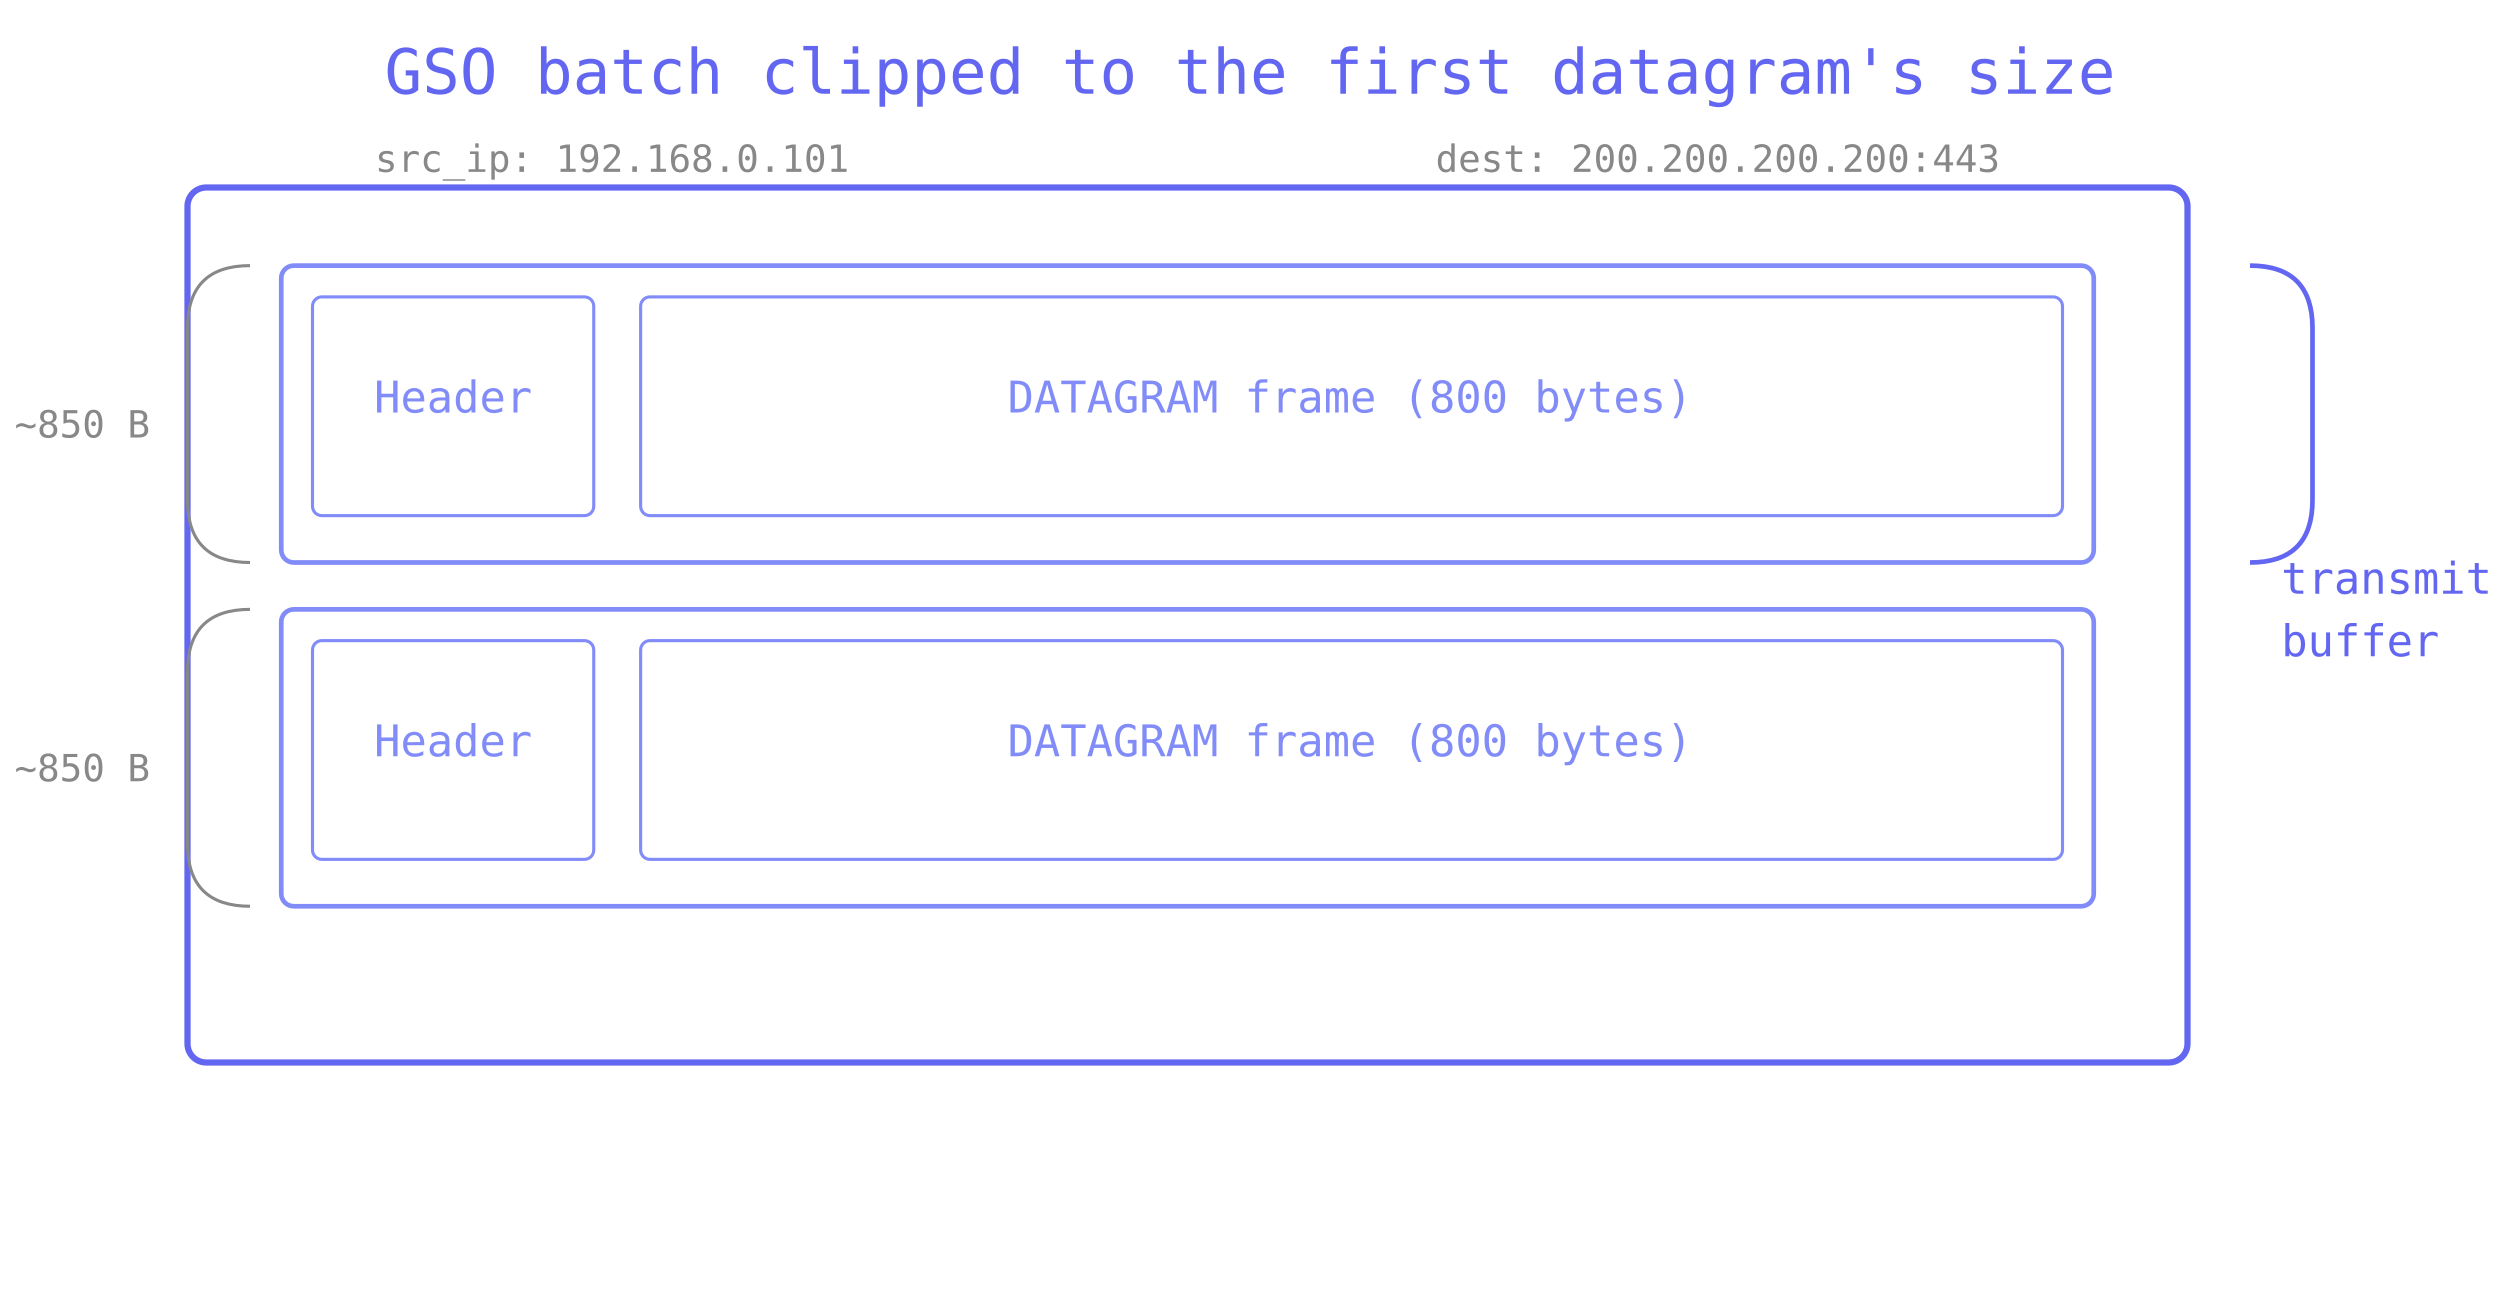
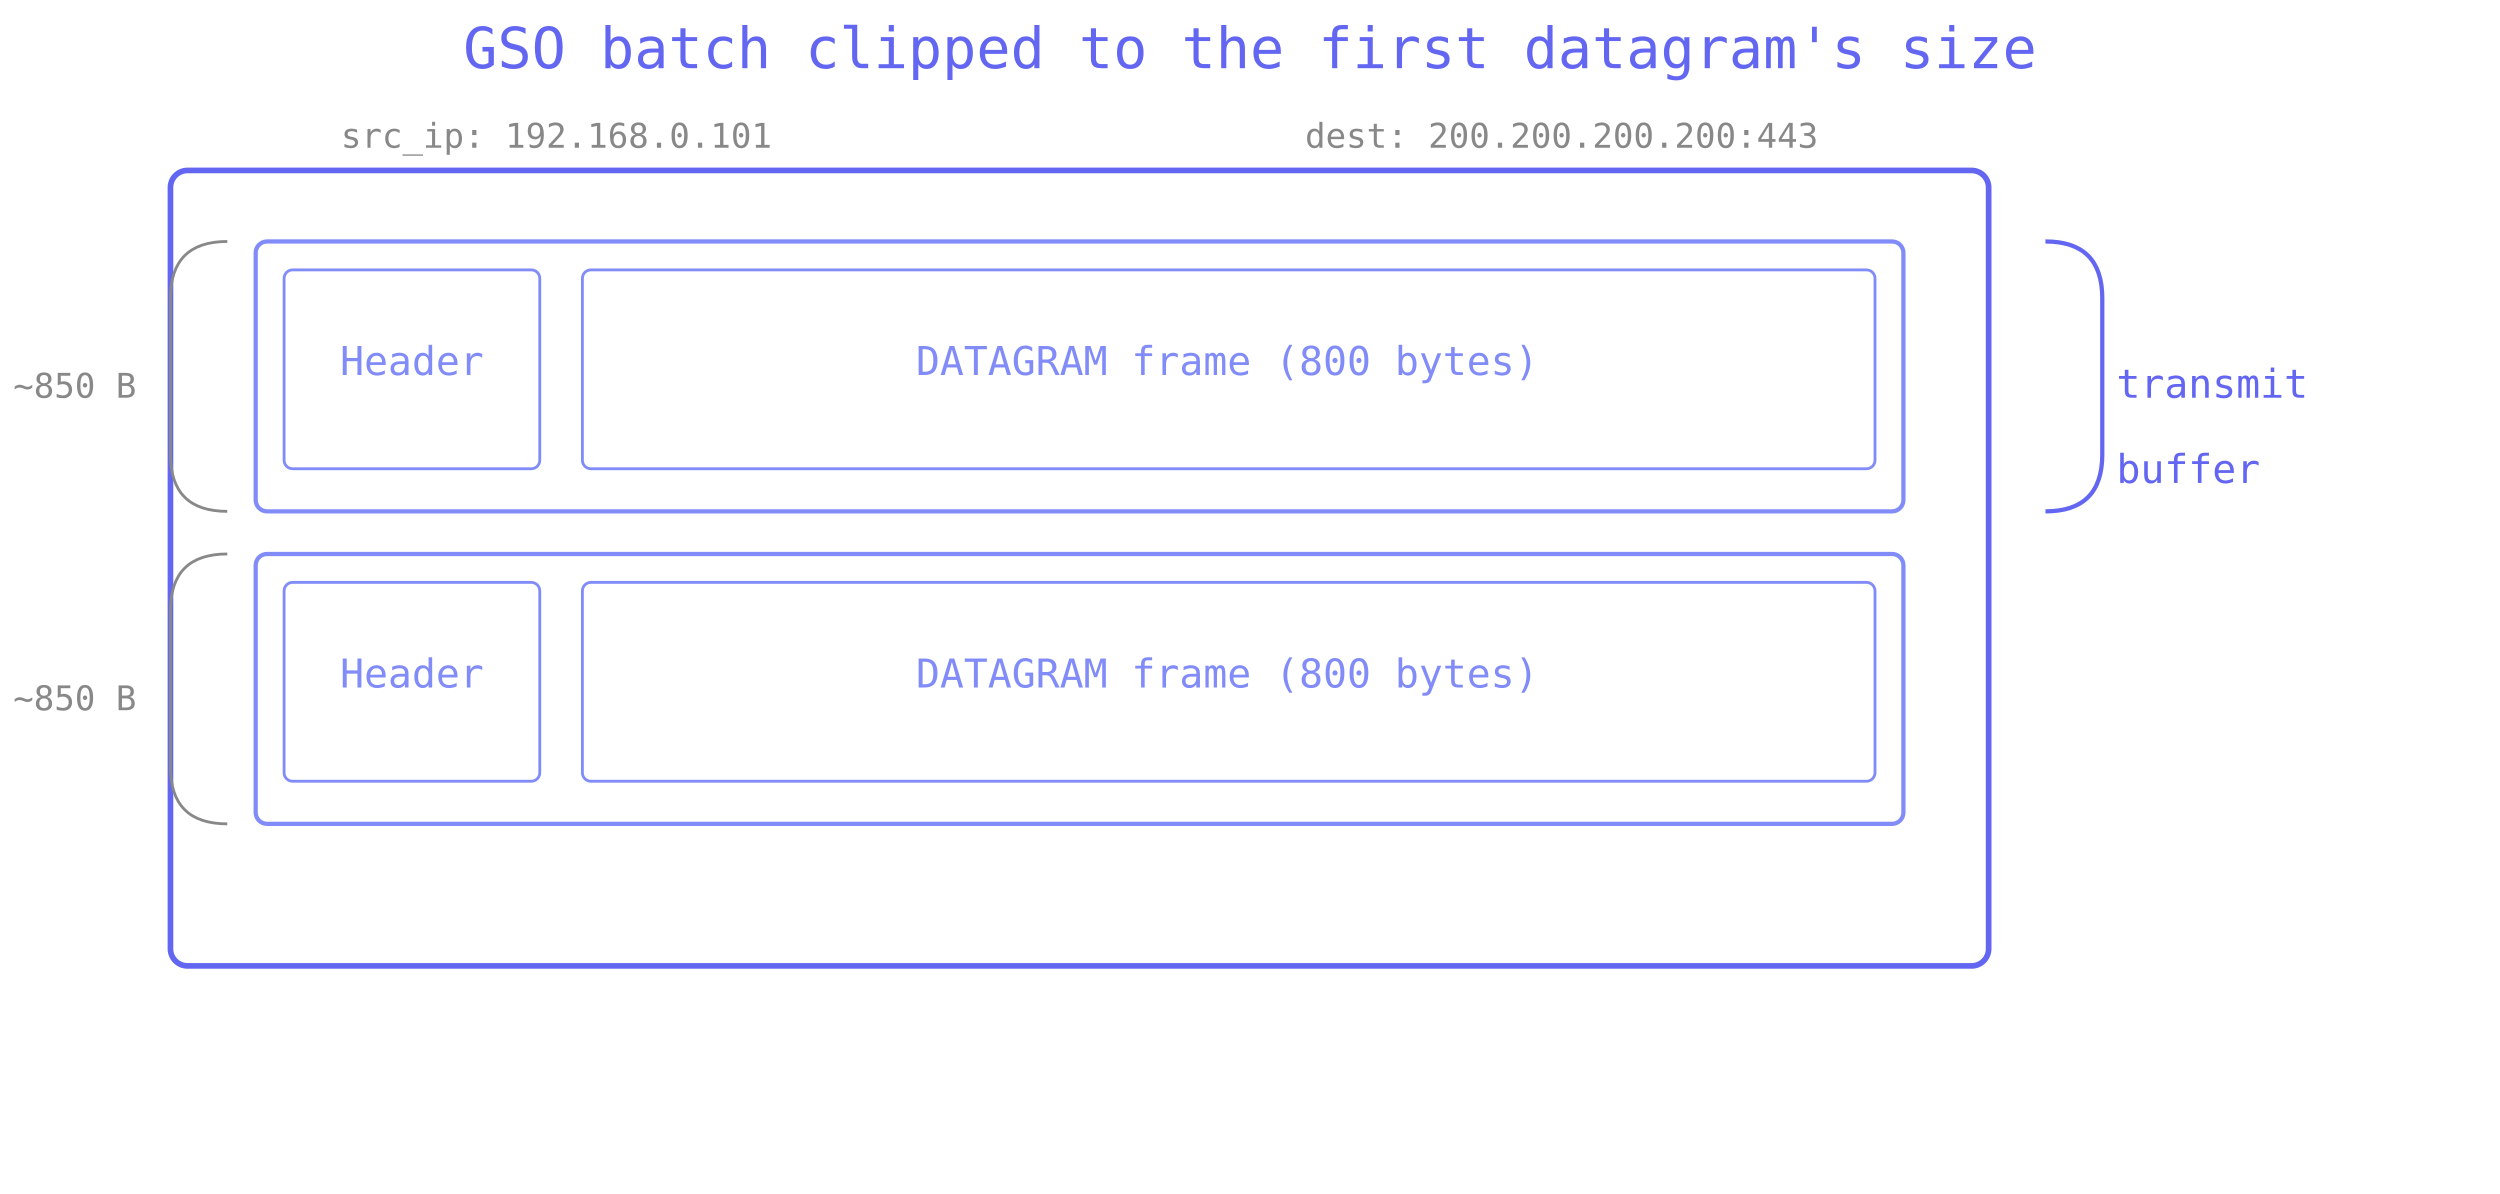
- <svg xmlns="http://www.w3.org/2000/svg" viewBox="0 0 800 420">
-   <text x="400" y="30" text-anchor="middle" font-family="Space Mono, monospace" font-size="20" fill="#6366f1">GSO batch clipped to the first datagram's size</text>
+ <svg xmlns="http://www.w3.org/2000/svg" viewBox="0 0 880 420">
+   <text x="440" y="24" text-anchor="middle" font-family="Space Mono, monospace" font-size="20" fill="#6366f1">GSO batch clipped to the first datagram's size</text>
  <rect x="60" y="60" width="640" height="280" rx="6" fill="none" stroke="#6366f1" stroke-width="2" />
-   <text x="120" y="55" font-family="Space Mono, monospace" font-size="12" fill="#888">src_ip: 192.168.0.101</text>
-   <text x="640" y="55" text-anchor="end" font-family="Space Mono, monospace" font-size="12" fill="#888">dest: 200.200.200.200:443</text>
+   <text x="120" y="52" font-family="Space Mono, monospace" font-size="12" fill="#888">src_ip: 192.168.0.101</text>
+   <text x="640" y="52" text-anchor="end" font-family="Space Mono, monospace" font-size="12" fill="#888">dest: 200.200.200.200:443</text>
  <rect x="90" y="85" width="580" height="95" rx="4" fill="none" stroke="#818cf8" stroke-width="1.5" />
  <rect x="100" y="95" width="90" height="70" rx="3" fill="none" stroke="#818cf8" stroke-width="1" />
  <text x="145" y="132" text-anchor="middle" font-family="Space Mono, monospace" font-size="14" fill="#818cf8">Header</text>
  <rect x="205" y="95" width="455" height="70" rx="3" fill="none" stroke="#818cf8" stroke-width="1" />
  <text x="432" y="132" text-anchor="middle" font-family="Space Mono, monospace" font-size="14" fill="#818cf8">DATAGRAM frame (800 bytes)</text>
  <rect x="90" y="195" width="580" height="95" rx="4" fill="none" stroke="#818cf8" stroke-width="1.5" />
  <rect x="100" y="205" width="90" height="70" rx="3" fill="none" stroke="#818cf8" stroke-width="1" />
  <text x="145" y="242" text-anchor="middle" font-family="Space Mono, monospace" font-size="14" fill="#818cf8">Header</text>
  <rect x="205" y="205" width="455" height="70" rx="3" fill="none" stroke="#818cf8" stroke-width="1" />
  <text x="432" y="242" text-anchor="middle" font-family="Space Mono, monospace" font-size="14" fill="#818cf8">DATAGRAM frame (800 bytes)</text>
  <path d="M 720 85 Q 740 85 740 105 L 740 160 Q 740 180 720 180" fill="none" stroke="#6366f1" stroke-width="1.5" />
-   <text x="730" y="190" font-family="Space Mono, monospace" font-size="14" fill="#6366f1">transmit</text>
-   <text x="730" y="210" font-family="Space Mono, monospace" font-size="14" fill="#6366f1">buffer</text>
+   <text x="745" y="140" font-family="Space Mono, monospace" font-size="14" fill="#6366f1">transmit</text>
+   <text x="745" y="170" font-family="Space Mono, monospace" font-size="14" fill="#6366f1">buffer</text>
  <path d="M 80 85 Q 60 85 60 105 L 60 160 Q 60 180 80 180" fill="none" stroke="#888" stroke-width="1" />
  <text x="48" y="140" text-anchor="end" font-family="Space Mono, monospace" font-size="12" fill="#888">~850 B</text>
  <path d="M 80 195 Q 60 195 60 215 L 60 270 Q 60 290 80 290" fill="none" stroke="#888" stroke-width="1" />
  <text x="48" y="250" text-anchor="end" font-family="Space Mono, monospace" font-size="12" fill="#888">~850 B</text>
</svg>
